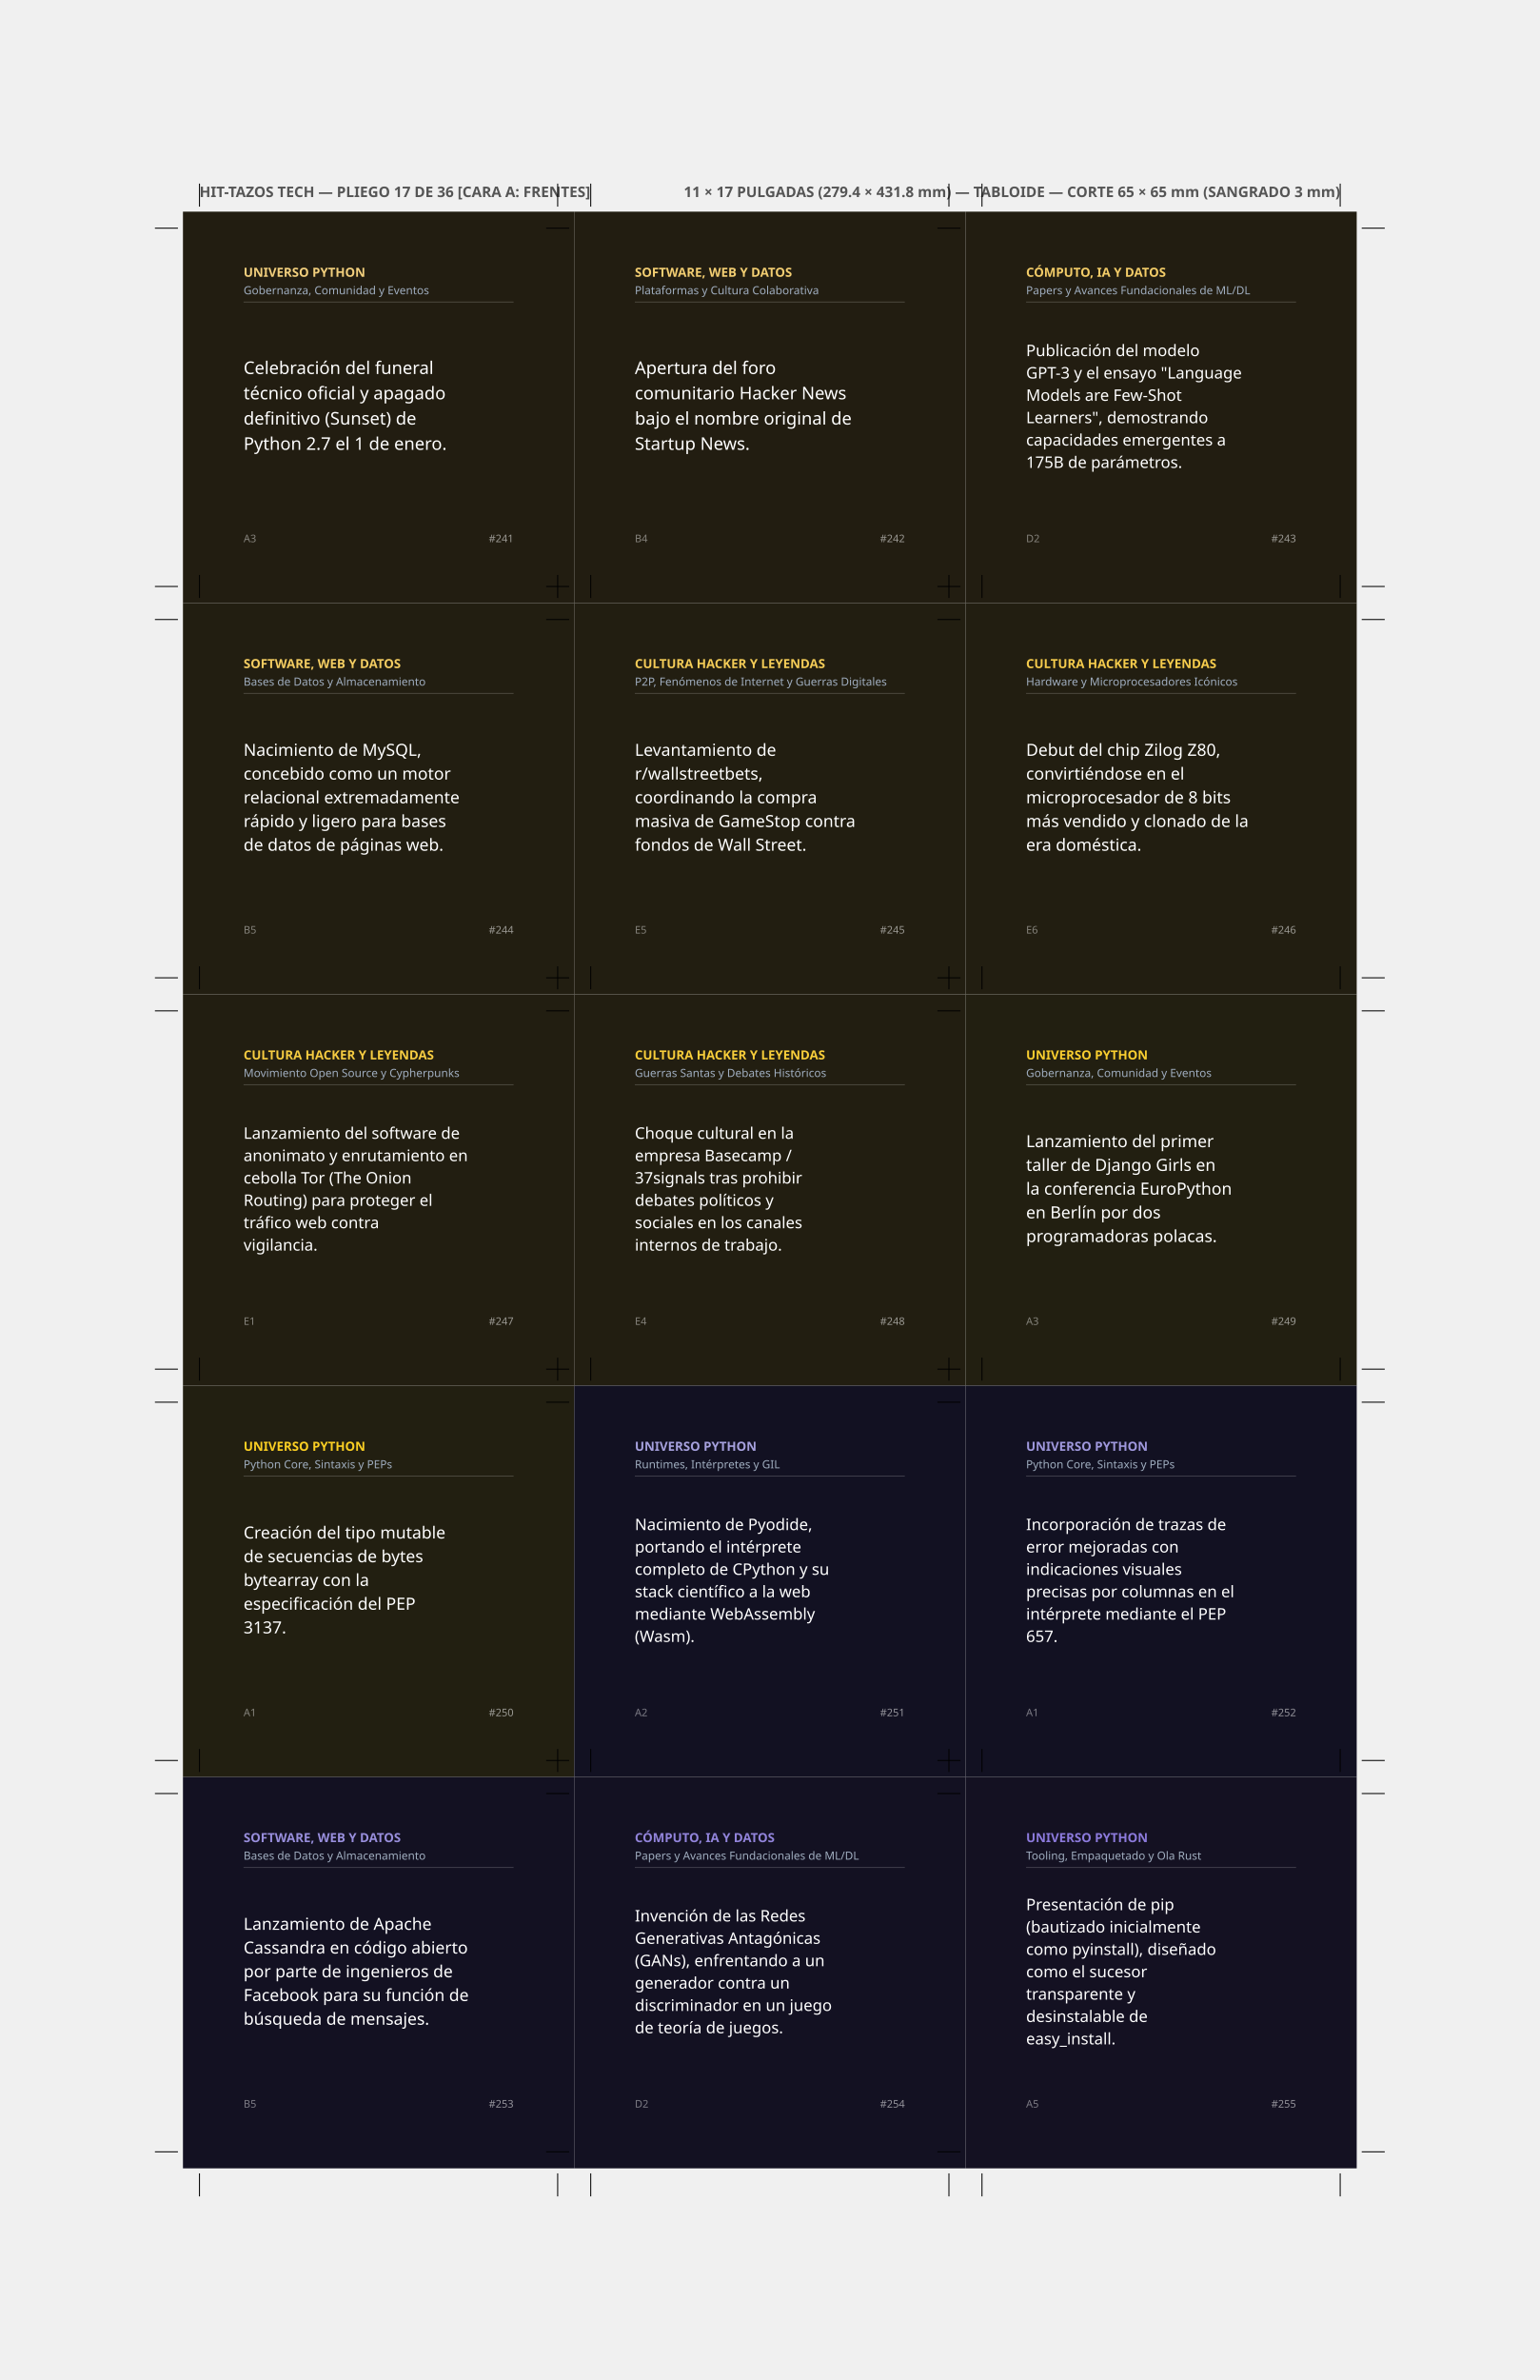
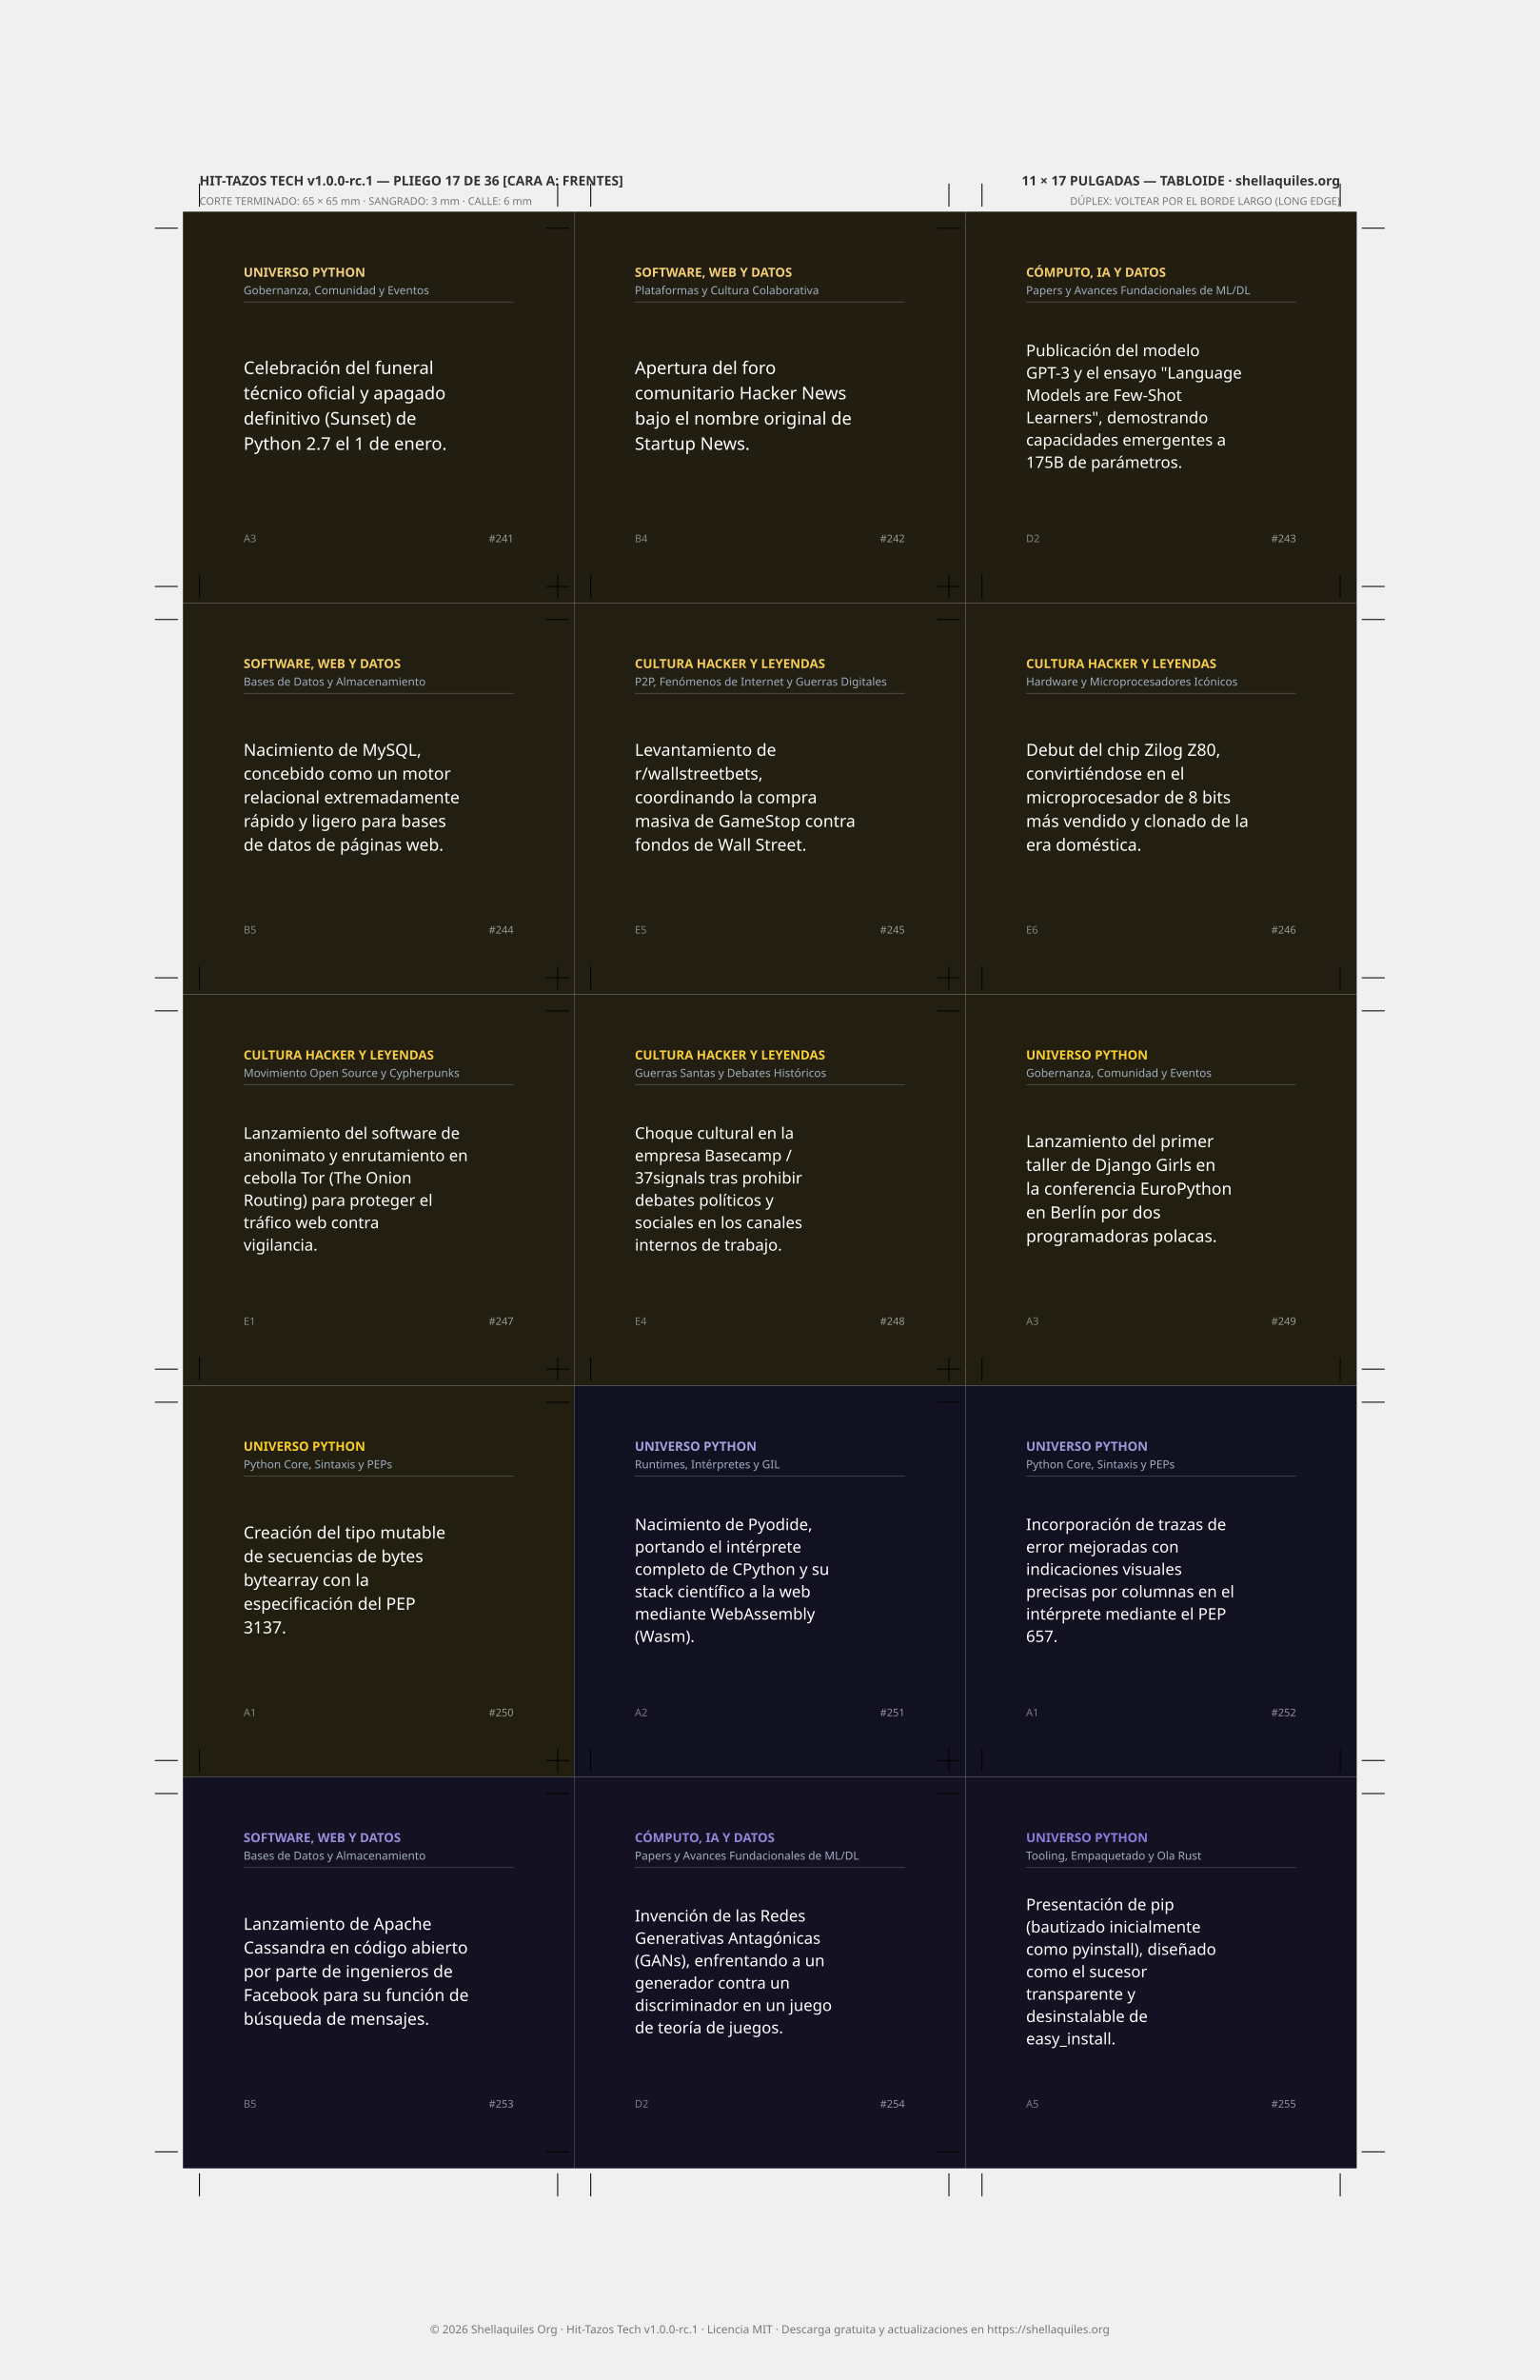
<svg xmlns="http://www.w3.org/2000/svg" width="279.4mm" height="431.8mm" viewBox="0 0 792 1224" style="background-color: #ffffff;">
  <g id="encabezado_pliego">
-     <text x="102.61" y="101.35" font-family="'Outfit', sans-serif" font-size="7.5" font-weight="700" fill="#555555">HIT-TAZOS TECH — PLIEGO 17 DE 36 [CARA A: FRENTES]</text>
-     <text x="689.39" y="101.35" font-family="'Outfit', sans-serif" font-size="7.5" font-weight="700" fill="#555555" text-anchor="end">11 × 17 PULGADAS (279.4 × 431.8 mm) — TABLOIDE — CORTE 65 × 65 mm (SANGRADO 3 mm)</text>
+     <text x="102.61" y="95.35" font-family="'Outfit', sans-serif" font-size="6.8" font-weight="700" fill="#333333">HIT-TAZOS TECH v1.0.0-rc.1 — PLIEGO 17 DE 36 [CARA A: FRENTES]</text>
+     <text x="689.39" y="95.35" font-family="'Outfit', sans-serif" font-size="6.8" font-weight="700" fill="#333333" text-anchor="end">11 × 17 PULGADAS — TABLOIDE · shellaquiles.org</text>
+     <text x="102.61" y="105.35" font-family="'Outfit', sans-serif" font-size="5.4" font-weight="500" fill="#777777">CORTE TERMINADO: 65 × 65 mm · SANGRADO: 3 mm · CALLE: 6 mm</text>
+     <text x="689.39" y="105.35" font-family="'Outfit', sans-serif" font-size="5.4" font-weight="500" fill="#777777" text-anchor="end">DÚPLEX: VOLTEAR POR EL BORDE LARGO (LONG EDGE)</text>
  </g>
  <g id="tarjetas_frente">
    <g id="carta_241_frente">
      <g stroke="#000000" stroke-width="0.5" stroke-linecap="square">
        <line x1="79.94" y1="117.35" x2="91.28" y2="117.35" />
        <line x1="102.61" y1="94.68" x2="102.61" y2="106.02" />
        <line x1="298.20" y1="117.35" x2="309.54" y2="117.35" />
        <line x1="286.87" y1="94.68" x2="286.87" y2="106.02" />
        <line x1="79.94" y1="301.61" x2="91.28" y2="301.61" />
        <line x1="102.61" y1="312.94" x2="102.61" y2="324.28" />
        <line x1="298.20" y1="301.61" x2="309.54" y2="301.61" />
        <line x1="286.87" y1="312.94" x2="286.87" y2="324.28" />
      </g>
      <rect x="94.11" y="108.85" width="201.26" height="201.26" fill="#221d11" />
      <g transform="translate(102.61, 117.35)">
        <text x="22.68" y="25" font-family="'Outfit', sans-serif" font-size="6.5" font-weight="800" fill="#f2cf7d">UNIVERSO PYTHON</text>
        <text x="22.68" y="34" font-family="'Outfit', sans-serif" font-size="5.8" font-weight="400" fill="#a0aec0">Gobernanza, Comunidad y Eventos</text>
        <line x1="22.68" y1="38" x2="161.57" y2="38" stroke="rgba(255,255,255,0.18)" stroke-width="0.5" />
        <text font-family="'Outfit', sans-serif" font-size="9" font-weight="400" fill="#ffffff">
          <tspan x="22.68" y="75.0">Celebración del funeral</tspan>
          <tspan x="22.68" y="88.0">técnico oficial y apagado</tspan>
          <tspan x="22.68" y="101.0">definitivo (Sunset) de</tspan>
          <tspan x="22.68" y="114.0">Python 2.7 el 1 de enero.</tspan>
        </text>
        <text x="22.68" y="161.5" font-family="'Outfit', sans-serif" font-size="5.4" font-weight="500" fill="rgba(255,255,255,0.45)">A3</text>
        <text x="161.57" y="161.5" font-family="'Space Grotesk', sans-serif" font-size="5.4" font-weight="500" fill="rgba(255,255,255,0.55)" text-anchor="end">#241</text>
      </g>
    </g>
    <g id="carta_242_frente">
      <g stroke="#000000" stroke-width="0.5" stroke-linecap="square">
        <line x1="281.20" y1="117.35" x2="292.54" y2="117.35" />
        <line x1="303.87" y1="94.68" x2="303.87" y2="106.02" />
        <line x1="499.46" y1="117.35" x2="510.80" y2="117.35" />
        <line x1="488.13" y1="94.68" x2="488.13" y2="106.02" />
        <line x1="281.20" y1="301.61" x2="292.54" y2="301.61" />
        <line x1="303.87" y1="312.94" x2="303.87" y2="324.28" />
        <line x1="499.46" y1="301.61" x2="510.80" y2="301.61" />
        <line x1="488.13" y1="312.94" x2="488.13" y2="324.28" />
      </g>
      <rect x="295.37" y="108.85" width="201.26" height="201.26" fill="#221d11" />
      <g transform="translate(303.87, 117.35)">
        <text x="22.68" y="25" font-family="'Outfit', sans-serif" font-size="6.5" font-weight="800" fill="#f3ce72">SOFTWARE, WEB Y DATOS</text>
        <text x="22.68" y="34" font-family="'Outfit', sans-serif" font-size="5.8" font-weight="400" fill="#a0aec0">Plataformas y Cultura Colaborativa</text>
        <line x1="22.68" y1="38" x2="161.57" y2="38" stroke="rgba(255,255,255,0.18)" stroke-width="0.5" />
        <text font-family="'Outfit', sans-serif" font-size="9" font-weight="400" fill="#ffffff">
          <tspan x="22.68" y="75.0">Apertura del foro</tspan>
          <tspan x="22.68" y="88.0">comunitario Hacker News</tspan>
          <tspan x="22.68" y="101.0">bajo el nombre original de</tspan>
          <tspan x="22.68" y="114.0">Startup News.</tspan>
        </text>
        <text x="22.68" y="161.5" font-family="'Outfit', sans-serif" font-size="5.4" font-weight="500" fill="rgba(255,255,255,0.45)">B4</text>
        <text x="161.57" y="161.5" font-family="'Space Grotesk', sans-serif" font-size="5.4" font-weight="500" fill="rgba(255,255,255,0.55)" text-anchor="end">#242</text>
      </g>
    </g>
    <g id="carta_243_frente">
      <g stroke="#000000" stroke-width="0.5" stroke-linecap="square">
        <line x1="482.46" y1="117.35" x2="493.80" y2="117.35" />
        <line x1="505.13" y1="94.68" x2="505.13" y2="106.02" />
        <line x1="700.72" y1="117.35" x2="712.06" y2="117.35" />
        <line x1="689.39" y1="94.68" x2="689.39" y2="106.02" />
        <line x1="482.46" y1="301.61" x2="493.80" y2="301.61" />
        <line x1="505.13" y1="312.94" x2="505.13" y2="324.28" />
        <line x1="700.72" y1="301.61" x2="712.06" y2="301.61" />
        <line x1="689.39" y1="312.94" x2="689.39" y2="324.28" />
      </g>
      <rect x="496.63" y="108.85" width="201.26" height="201.26" fill="#221d11" />
      <g transform="translate(505.13, 117.35)">
        <text x="22.68" y="25" font-family="'Outfit', sans-serif" font-size="6.5" font-weight="800" fill="#f3cc68">CÓMPUTO, IA Y DATOS</text>
        <text x="22.68" y="34" font-family="'Outfit', sans-serif" font-size="5.8" font-weight="400" fill="#a0aec0">Papers y Avances Fundacionales de ML/DL</text>
        <line x1="22.68" y1="38" x2="161.57" y2="38" stroke="rgba(255,255,255,0.18)" stroke-width="0.5" />
        <text font-family="'Outfit', sans-serif" font-size="8.2" font-weight="400" fill="#ffffff">
          <tspan x="22.68" y="65.8">Publicación del modelo</tspan>
          <tspan x="22.68" y="77.3">GPT-3 y el ensayo "Language</tspan>
          <tspan x="22.68" y="88.8">Models are Few-Shot</tspan>
          <tspan x="22.68" y="100.3">Learners", demostrando</tspan>
          <tspan x="22.68" y="111.8">capacidades emergentes a</tspan>
          <tspan x="22.68" y="123.3">175B de parámetros.</tspan>
        </text>
        <text x="22.68" y="161.5" font-family="'Outfit', sans-serif" font-size="5.4" font-weight="500" fill="rgba(255,255,255,0.45)">D2</text>
        <text x="161.57" y="161.5" font-family="'Space Grotesk', sans-serif" font-size="5.4" font-weight="500" fill="rgba(255,255,255,0.55)" text-anchor="end">#243</text>
      </g>
    </g>
    <g id="carta_244_frente">
      <g stroke="#000000" stroke-width="0.5" stroke-linecap="square">
        <line x1="79.94" y1="318.61" x2="91.28" y2="318.61" />
        <line x1="102.61" y1="295.94" x2="102.61" y2="307.28" />
        <line x1="298.20" y1="318.61" x2="309.54" y2="318.61" />
        <line x1="286.87" y1="295.94" x2="286.87" y2="307.28" />
        <line x1="79.94" y1="502.87" x2="91.28" y2="502.87" />
        <line x1="102.61" y1="514.20" x2="102.61" y2="525.54" />
        <line x1="298.20" y1="502.87" x2="309.54" y2="502.87" />
        <line x1="286.87" y1="514.20" x2="286.87" y2="525.54" />
      </g>
      <rect x="94.11" y="310.11" width="201.26" height="201.26" fill="#221e11" />
      <g transform="translate(102.61, 318.61)">
        <text x="22.68" y="25" font-family="'Outfit', sans-serif" font-size="6.5" font-weight="800" fill="#f4cd62">SOFTWARE, WEB Y DATOS</text>
        <text x="22.68" y="34" font-family="'Outfit', sans-serif" font-size="5.8" font-weight="400" fill="#a0aec0">Bases de Datos y Almacenamiento</text>
        <line x1="22.68" y1="38" x2="161.57" y2="38" stroke="rgba(255,255,255,0.18)" stroke-width="0.5" />
        <text font-family="'Outfit', sans-serif" font-size="8.6" font-weight="400" fill="#ffffff">
          <tspan x="22.68" y="70.1">Nacimiento de MySQL,</tspan>
          <tspan x="22.68" y="82.3">concebido como un motor</tspan>
          <tspan x="22.68" y="94.5">relacional extremadamente</tspan>
          <tspan x="22.68" y="106.7">rápido y ligero para bases</tspan>
          <tspan x="22.68" y="118.9">de datos de páginas web.</tspan>
        </text>
        <text x="22.68" y="161.5" font-family="'Outfit', sans-serif" font-size="5.4" font-weight="500" fill="rgba(255,255,255,0.45)">B5</text>
        <text x="161.57" y="161.5" font-family="'Space Grotesk', sans-serif" font-size="5.4" font-weight="500" fill="rgba(255,255,255,0.55)" text-anchor="end">#244</text>
      </g>
    </g>
    <g id="carta_245_frente">
      <g stroke="#000000" stroke-width="0.5" stroke-linecap="square">
        <line x1="281.20" y1="318.61" x2="292.54" y2="318.61" />
        <line x1="303.87" y1="295.94" x2="303.87" y2="307.28" />
        <line x1="499.46" y1="318.61" x2="510.80" y2="318.61" />
        <line x1="488.13" y1="295.94" x2="488.13" y2="307.28" />
        <line x1="281.20" y1="502.87" x2="292.54" y2="502.87" />
        <line x1="303.87" y1="514.20" x2="303.87" y2="525.54" />
        <line x1="499.46" y1="502.87" x2="510.80" y2="502.87" />
        <line x1="488.13" y1="514.20" x2="488.13" y2="525.54" />
      </g>
      <rect x="295.37" y="310.11" width="201.26" height="201.26" fill="#221e11" />
      <g transform="translate(303.87, 318.61)">
        <text x="22.68" y="25" font-family="'Outfit', sans-serif" font-size="6.5" font-weight="800" fill="#f4cc57">CULTURA HACKER Y LEYENDAS</text>
        <text x="22.68" y="34" font-family="'Outfit', sans-serif" font-size="5.8" font-weight="400" fill="#a0aec0">P2P, Fenómenos de Internet y Guerras Digitales</text>
        <line x1="22.68" y1="38" x2="161.57" y2="38" stroke="rgba(255,255,255,0.18)" stroke-width="0.5" />
        <text font-family="'Outfit', sans-serif" font-size="8.6" font-weight="400" fill="#ffffff">
          <tspan x="22.68" y="70.1">Levantamiento de</tspan>
          <tspan x="22.68" y="82.3">r/wallstreetbets,</tspan>
          <tspan x="22.68" y="94.5">coordinando la compra</tspan>
          <tspan x="22.68" y="106.7">masiva de GameStop contra</tspan>
          <tspan x="22.68" y="118.9">fondos de Wall Street.</tspan>
        </text>
        <text x="22.68" y="161.5" font-family="'Outfit', sans-serif" font-size="5.4" font-weight="500" fill="rgba(255,255,255,0.45)">E5</text>
        <text x="161.57" y="161.5" font-family="'Space Grotesk', sans-serif" font-size="5.4" font-weight="500" fill="rgba(255,255,255,0.55)" text-anchor="end">#245</text>
      </g>
    </g>
    <g id="carta_246_frente">
      <g stroke="#000000" stroke-width="0.5" stroke-linecap="square">
        <line x1="482.46" y1="318.61" x2="493.80" y2="318.61" />
        <line x1="505.13" y1="295.94" x2="505.13" y2="307.28" />
        <line x1="700.72" y1="318.61" x2="712.06" y2="318.61" />
        <line x1="689.39" y1="295.94" x2="689.39" y2="307.28" />
        <line x1="482.46" y1="502.87" x2="493.80" y2="502.87" />
        <line x1="505.13" y1="514.20" x2="505.13" y2="525.54" />
        <line x1="700.72" y1="502.87" x2="712.06" y2="502.87" />
        <line x1="689.39" y1="514.20" x2="689.39" y2="525.54" />
      </g>
      <rect x="496.63" y="310.11" width="201.26" height="201.26" fill="#221e11" />
      <g transform="translate(505.13, 318.61)">
        <text x="22.68" y="25" font-family="'Outfit', sans-serif" font-size="6.5" font-weight="800" fill="#f6cc4c">CULTURA HACKER Y LEYENDAS</text>
        <text x="22.68" y="34" font-family="'Outfit', sans-serif" font-size="5.8" font-weight="400" fill="#a0aec0">Hardware y Microprocesadores Icónicos</text>
        <line x1="22.68" y1="38" x2="161.57" y2="38" stroke="rgba(255,255,255,0.18)" stroke-width="0.5" />
        <text font-family="'Outfit', sans-serif" font-size="8.6" font-weight="400" fill="#ffffff">
          <tspan x="22.68" y="70.1">Debut del chip Zilog Z80,</tspan>
          <tspan x="22.68" y="82.3">convirtiéndose en el</tspan>
          <tspan x="22.68" y="94.5">microprocesador de 8 bits</tspan>
          <tspan x="22.68" y="106.7">más vendido y clonado de la</tspan>
          <tspan x="22.68" y="118.9">era doméstica.</tspan>
        </text>
        <text x="22.68" y="161.5" font-family="'Outfit', sans-serif" font-size="5.4" font-weight="500" fill="rgba(255,255,255,0.45)">E6</text>
        <text x="161.57" y="161.5" font-family="'Space Grotesk', sans-serif" font-size="5.4" font-weight="500" fill="rgba(255,255,255,0.55)" text-anchor="end">#246</text>
      </g>
    </g>
    <g id="carta_247_frente">
      <g stroke="#000000" stroke-width="0.5" stroke-linecap="square">
        <line x1="79.94" y1="519.87" x2="91.28" y2="519.87" />
        <line x1="102.61" y1="497.20" x2="102.61" y2="508.54" />
        <line x1="298.20" y1="519.87" x2="309.54" y2="519.87" />
        <line x1="286.87" y1="497.20" x2="286.87" y2="508.54" />
        <line x1="79.94" y1="704.13" x2="91.28" y2="704.13" />
        <line x1="102.61" y1="715.46" x2="102.61" y2="726.80" />
        <line x1="298.20" y1="704.13" x2="309.54" y2="704.13" />
        <line x1="286.87" y1="715.46" x2="286.87" y2="726.80" />
      </g>
      <rect x="94.11" y="511.37" width="201.26" height="201.26" fill="#221e11" />
      <g transform="translate(102.61, 519.87)">
        <text x="22.68" y="25" font-family="'Outfit', sans-serif" font-size="6.5" font-weight="800" fill="#f6cc41">CULTURA HACKER Y LEYENDAS</text>
        <text x="22.68" y="34" font-family="'Outfit', sans-serif" font-size="5.8" font-weight="400" fill="#a0aec0">Movimiento Open Source y Cypherpunks</text>
        <line x1="22.68" y1="38" x2="161.57" y2="38" stroke="rgba(255,255,255,0.18)" stroke-width="0.5" />
        <text font-family="'Outfit', sans-serif" font-size="8.2" font-weight="400" fill="#ffffff">
          <tspan x="22.68" y="65.8">Lanzamiento del software de</tspan>
          <tspan x="22.68" y="77.3">anonimato y enrutamiento en</tspan>
          <tspan x="22.68" y="88.8">cebolla Tor (The Onion</tspan>
          <tspan x="22.68" y="100.3">Routing) para proteger el</tspan>
          <tspan x="22.68" y="111.8">tráfico web contra</tspan>
          <tspan x="22.68" y="123.3">vigilancia.</tspan>
        </text>
        <text x="22.68" y="161.5" font-family="'Outfit', sans-serif" font-size="5.4" font-weight="500" fill="rgba(255,255,255,0.45)">E1</text>
        <text x="161.57" y="161.5" font-family="'Space Grotesk', sans-serif" font-size="5.4" font-weight="500" fill="rgba(255,255,255,0.55)" text-anchor="end">#247</text>
      </g>
    </g>
    <g id="carta_248_frente">
      <g stroke="#000000" stroke-width="0.5" stroke-linecap="square">
        <line x1="281.20" y1="519.87" x2="292.54" y2="519.87" />
        <line x1="303.87" y1="497.20" x2="303.87" y2="508.54" />
        <line x1="499.46" y1="519.87" x2="510.80" y2="519.87" />
        <line x1="488.13" y1="497.20" x2="488.13" y2="508.54" />
        <line x1="281.20" y1="704.13" x2="292.54" y2="704.13" />
        <line x1="303.87" y1="715.46" x2="303.87" y2="726.80" />
        <line x1="499.46" y1="704.13" x2="510.80" y2="704.13" />
        <line x1="488.13" y1="715.46" x2="488.13" y2="726.80" />
      </g>
      <rect x="295.37" y="511.37" width="201.26" height="201.26" fill="#221e11" />
      <g transform="translate(303.87, 519.87)">
        <text x="22.68" y="25" font-family="'Outfit', sans-serif" font-size="6.5" font-weight="800" fill="#f8ce3a">CULTURA HACKER Y LEYENDAS</text>
        <text x="22.68" y="34" font-family="'Outfit', sans-serif" font-size="5.8" font-weight="400" fill="#a0aec0">Guerras Santas y Debates Históricos</text>
        <line x1="22.68" y1="38" x2="161.57" y2="38" stroke="rgba(255,255,255,0.18)" stroke-width="0.5" />
        <text font-family="'Outfit', sans-serif" font-size="8.2" font-weight="400" fill="#ffffff">
          <tspan x="22.68" y="65.8">Choque cultural en la</tspan>
          <tspan x="22.68" y="77.3">empresa Basecamp /</tspan>
          <tspan x="22.68" y="88.8">37signals tras prohibir</tspan>
          <tspan x="22.68" y="100.3">debates políticos y</tspan>
          <tspan x="22.68" y="111.8">sociales en los canales</tspan>
          <tspan x="22.68" y="123.3">internos de trabajo.</tspan>
        </text>
        <text x="22.68" y="161.5" font-family="'Outfit', sans-serif" font-size="5.4" font-weight="500" fill="rgba(255,255,255,0.45)">E4</text>
        <text x="161.57" y="161.5" font-family="'Space Grotesk', sans-serif" font-size="5.4" font-weight="500" fill="rgba(255,255,255,0.55)" text-anchor="end">#248</text>
      </g>
    </g>
    <g id="carta_249_frente">
      <g stroke="#000000" stroke-width="0.5" stroke-linecap="square">
        <line x1="482.46" y1="519.87" x2="493.80" y2="519.87" />
        <line x1="505.13" y1="497.20" x2="505.13" y2="508.54" />
        <line x1="700.72" y1="519.87" x2="712.06" y2="519.87" />
        <line x1="689.39" y1="497.20" x2="689.39" y2="508.54" />
        <line x1="482.46" y1="704.13" x2="493.80" y2="704.13" />
        <line x1="505.13" y1="715.46" x2="505.13" y2="726.80" />
        <line x1="700.72" y1="704.13" x2="712.06" y2="704.13" />
        <line x1="689.39" y1="715.46" x2="689.39" y2="726.80" />
      </g>
      <rect x="496.63" y="511.37" width="201.26" height="201.26" fill="#221f11" />
      <g transform="translate(505.13, 519.87)">
        <text x="22.68" y="25" font-family="'Outfit', sans-serif" font-size="6.5" font-weight="800" fill="#f9ce2f">UNIVERSO PYTHON</text>
        <text x="22.68" y="34" font-family="'Outfit', sans-serif" font-size="5.8" font-weight="400" fill="#a0aec0">Gobernanza, Comunidad y Eventos</text>
        <line x1="22.68" y1="38" x2="161.57" y2="38" stroke="rgba(255,255,255,0.18)" stroke-width="0.5" />
        <text font-family="'Outfit', sans-serif" font-size="8.6" font-weight="400" fill="#ffffff">
          <tspan x="22.68" y="70.1">Lanzamiento del primer</tspan>
          <tspan x="22.68" y="82.3">taller de Django Girls en</tspan>
          <tspan x="22.68" y="94.5">la conferencia EuroPython</tspan>
          <tspan x="22.68" y="106.7">en Berlín por dos</tspan>
          <tspan x="22.68" y="118.9">programadoras polacas.</tspan>
        </text>
        <text x="22.68" y="161.5" font-family="'Outfit', sans-serif" font-size="5.4" font-weight="500" fill="rgba(255,255,255,0.45)">A3</text>
        <text x="161.57" y="161.5" font-family="'Space Grotesk', sans-serif" font-size="5.4" font-weight="500" fill="rgba(255,255,255,0.55)" text-anchor="end">#249</text>
      </g>
    </g>
    <g id="carta_250_frente">
      <g stroke="#000000" stroke-width="0.5" stroke-linecap="square">
        <line x1="79.94" y1="721.13" x2="91.28" y2="721.13" />
        <line x1="102.61" y1="698.46" x2="102.61" y2="709.80" />
        <line x1="298.20" y1="721.13" x2="309.54" y2="721.13" />
        <line x1="286.87" y1="698.46" x2="286.87" y2="709.80" />
        <line x1="79.94" y1="905.39" x2="91.28" y2="905.39" />
        <line x1="102.61" y1="916.72" x2="102.61" y2="928.06" />
        <line x1="298.20" y1="905.39" x2="309.54" y2="905.39" />
        <line x1="286.87" y1="916.72" x2="286.87" y2="928.06" />
      </g>
      <rect x="94.11" y="712.63" width="201.26" height="201.26" fill="#221f11" />
      <g transform="translate(102.61, 721.13)">
        <text x="22.68" y="25" font-family="'Outfit', sans-serif" font-size="6.5" font-weight="800" fill="#fbcf23">UNIVERSO PYTHON</text>
        <text x="22.68" y="34" font-family="'Outfit', sans-serif" font-size="5.8" font-weight="400" fill="#a0aec0">Python Core, Sintaxis y PEPs</text>
        <line x1="22.68" y1="38" x2="161.57" y2="38" stroke="rgba(255,255,255,0.18)" stroke-width="0.5" />
        <text font-family="'Outfit', sans-serif" font-size="8.6" font-weight="400" fill="#ffffff">
          <tspan x="22.68" y="70.1">Creación del tipo mutable</tspan>
          <tspan x="22.68" y="82.3">de secuencias de bytes</tspan>
          <tspan x="22.68" y="94.5">bytearray con la</tspan>
          <tspan x="22.68" y="106.7">especificación del PEP</tspan>
          <tspan x="22.68" y="118.9">3137.</tspan>
        </text>
        <text x="22.68" y="161.5" font-family="'Outfit', sans-serif" font-size="5.4" font-weight="500" fill="rgba(255,255,255,0.45)">A1</text>
        <text x="161.57" y="161.5" font-family="'Space Grotesk', sans-serif" font-size="5.4" font-weight="500" fill="rgba(255,255,255,0.55)" text-anchor="end">#250</text>
      </g>
    </g>
    <g id="carta_251_frente">
      <g stroke="#000000" stroke-width="0.5" stroke-linecap="square">
        <line x1="281.20" y1="721.13" x2="292.54" y2="721.13" />
        <line x1="303.87" y1="698.46" x2="303.87" y2="709.80" />
        <line x1="499.46" y1="721.13" x2="510.80" y2="721.13" />
        <line x1="488.13" y1="698.46" x2="488.13" y2="709.80" />
        <line x1="281.20" y1="905.39" x2="292.54" y2="905.39" />
        <line x1="303.87" y1="916.72" x2="303.87" y2="928.06" />
        <line x1="499.46" y1="905.39" x2="510.80" y2="905.39" />
        <line x1="488.13" y1="916.72" x2="488.13" y2="928.06" />
      </g>
      <rect x="295.37" y="712.63" width="201.26" height="201.26" fill="#121122" />
      <g transform="translate(303.87, 721.13)">
        <text x="22.68" y="25" font-family="'Outfit', sans-serif" font-size="6.5" font-weight="800" fill="#a6a1de">UNIVERSO PYTHON</text>
        <text x="22.68" y="34" font-family="'Outfit', sans-serif" font-size="5.8" font-weight="400" fill="#a0aec0">Runtimes, Intérpretes y GIL</text>
        <line x1="22.68" y1="38" x2="161.57" y2="38" stroke="rgba(255,255,255,0.18)" stroke-width="0.5" />
        <text font-family="'Outfit', sans-serif" font-size="8.2" font-weight="400" fill="#ffffff">
          <tspan x="22.68" y="65.8">Nacimiento de Pyodide,</tspan>
          <tspan x="22.68" y="77.3">portando el intérprete</tspan>
          <tspan x="22.68" y="88.8">completo de CPython y su</tspan>
          <tspan x="22.68" y="100.3">stack científico a la web</tspan>
          <tspan x="22.68" y="111.8">mediante WebAssembly</tspan>
          <tspan x="22.68" y="123.3">(Wasm).</tspan>
        </text>
        <text x="22.68" y="161.5" font-family="'Outfit', sans-serif" font-size="5.4" font-weight="500" fill="rgba(255,255,255,0.45)">A2</text>
        <text x="161.57" y="161.5" font-family="'Space Grotesk', sans-serif" font-size="5.4" font-weight="500" fill="rgba(255,255,255,0.55)" text-anchor="end">#251</text>
      </g>
    </g>
    <g id="carta_252_frente">
      <g stroke="#000000" stroke-width="0.5" stroke-linecap="square">
        <line x1="482.46" y1="721.13" x2="493.80" y2="721.13" />
        <line x1="505.13" y1="698.46" x2="505.13" y2="709.80" />
        <line x1="700.72" y1="721.13" x2="712.06" y2="721.13" />
        <line x1="689.39" y1="698.46" x2="689.39" y2="709.80" />
        <line x1="482.46" y1="905.39" x2="493.80" y2="905.39" />
        <line x1="505.13" y1="916.72" x2="505.13" y2="928.06" />
        <line x1="700.72" y1="905.39" x2="712.06" y2="905.39" />
        <line x1="689.39" y1="916.72" x2="689.39" y2="928.06" />
      </g>
      <rect x="496.63" y="712.63" width="201.26" height="201.26" fill="#121122" />
      <g transform="translate(505.13, 721.13)">
        <text x="22.68" y="25" font-family="'Outfit', sans-serif" font-size="6.5" font-weight="800" fill="#9f98dd">UNIVERSO PYTHON</text>
        <text x="22.68" y="34" font-family="'Outfit', sans-serif" font-size="5.8" font-weight="400" fill="#a0aec0">Python Core, Sintaxis y PEPs</text>
        <line x1="22.68" y1="38" x2="161.57" y2="38" stroke="rgba(255,255,255,0.18)" stroke-width="0.5" />
        <text font-family="'Outfit', sans-serif" font-size="8.2" font-weight="400" fill="#ffffff">
          <tspan x="22.68" y="65.8">Incorporación de trazas de</tspan>
          <tspan x="22.68" y="77.3">error mejoradas con</tspan>
          <tspan x="22.68" y="88.8">indicaciones visuales</tspan>
          <tspan x="22.68" y="100.3">precisas por columnas en el</tspan>
          <tspan x="22.68" y="111.8">intérprete mediante el PEP</tspan>
          <tspan x="22.68" y="123.3">657.</tspan>
        </text>
        <text x="22.68" y="161.5" font-family="'Outfit', sans-serif" font-size="5.4" font-weight="500" fill="rgba(255,255,255,0.45)">A1</text>
        <text x="161.57" y="161.5" font-family="'Space Grotesk', sans-serif" font-size="5.4" font-weight="500" fill="rgba(255,255,255,0.55)" text-anchor="end">#252</text>
      </g>
    </g>
    <g id="carta_253_frente">
      <g stroke="#000000" stroke-width="0.5" stroke-linecap="square">
        <line x1="79.94" y1="922.39" x2="91.28" y2="922.39" />
        <line x1="102.61" y1="899.72" x2="102.61" y2="911.06" />
        <line x1="298.20" y1="922.39" x2="309.54" y2="922.39" />
        <line x1="286.87" y1="899.72" x2="286.87" y2="911.06" />
        <line x1="79.94" y1="1106.65" x2="91.28" y2="1106.65" />
        <line x1="102.61" y1="1117.98" x2="102.61" y2="1129.32" />
        <line x1="298.20" y1="1106.65" x2="309.54" y2="1106.65" />
        <line x1="286.87" y1="1117.98" x2="286.87" y2="1129.32" />
      </g>
      <rect x="94.11" y="913.89" width="201.26" height="201.26" fill="#131122" />
      <g transform="translate(102.61, 922.39)">
        <text x="22.68" y="25" font-family="'Outfit', sans-serif" font-size="6.5" font-weight="800" fill="#988edc">SOFTWARE, WEB Y DATOS</text>
        <text x="22.68" y="34" font-family="'Outfit', sans-serif" font-size="5.8" font-weight="400" fill="#a0aec0">Bases de Datos y Almacenamiento</text>
        <line x1="22.68" y1="38" x2="161.57" y2="38" stroke="rgba(255,255,255,0.18)" stroke-width="0.5" />
        <text font-family="'Outfit', sans-serif" font-size="8.6" font-weight="400" fill="#ffffff">
          <tspan x="22.68" y="70.1">Lanzamiento de Apache</tspan>
          <tspan x="22.68" y="82.3">Cassandra en código abierto</tspan>
          <tspan x="22.68" y="94.5">por parte de ingenieros de</tspan>
          <tspan x="22.68" y="106.7">Facebook para su función de</tspan>
          <tspan x="22.68" y="118.9">búsqueda de mensajes.</tspan>
        </text>
        <text x="22.68" y="161.5" font-family="'Outfit', sans-serif" font-size="5.4" font-weight="500" fill="rgba(255,255,255,0.45)">B5</text>
        <text x="161.57" y="161.5" font-family="'Space Grotesk', sans-serif" font-size="5.4" font-weight="500" fill="rgba(255,255,255,0.55)" text-anchor="end">#253</text>
      </g>
    </g>
    <g id="carta_254_frente">
      <g stroke="#000000" stroke-width="0.5" stroke-linecap="square">
        <line x1="281.20" y1="922.39" x2="292.54" y2="922.39" />
        <line x1="303.87" y1="899.72" x2="303.87" y2="911.06" />
        <line x1="499.46" y1="922.39" x2="510.80" y2="922.39" />
        <line x1="488.13" y1="899.72" x2="488.13" y2="911.06" />
        <line x1="281.20" y1="1106.65" x2="292.54" y2="1106.65" />
        <line x1="303.87" y1="1117.98" x2="303.87" y2="1129.32" />
        <line x1="499.46" y1="1106.65" x2="510.80" y2="1106.65" />
        <line x1="488.13" y1="1117.98" x2="488.13" y2="1129.32" />
      </g>
      <rect x="295.37" y="913.89" width="201.26" height="201.26" fill="#131122" />
      <g transform="translate(303.87, 922.39)">
        <text x="22.68" y="25" font-family="'Outfit', sans-serif" font-size="6.5" font-weight="800" fill="#9284db">CÓMPUTO, IA Y DATOS</text>
        <text x="22.68" y="34" font-family="'Outfit', sans-serif" font-size="5.8" font-weight="400" fill="#a0aec0">Papers y Avances Fundacionales de ML/DL</text>
        <line x1="22.68" y1="38" x2="161.57" y2="38" stroke="rgba(255,255,255,0.18)" stroke-width="0.5" />
        <text font-family="'Outfit', sans-serif" font-size="8.2" font-weight="400" fill="#ffffff">
          <tspan x="22.68" y="65.8">Invención de las Redes</tspan>
          <tspan x="22.68" y="77.3">Generativas Antagónicas</tspan>
          <tspan x="22.68" y="88.8">(GANs), enfrentando a un</tspan>
          <tspan x="22.68" y="100.3">generador contra un</tspan>
          <tspan x="22.68" y="111.8">discriminador en un juego</tspan>
          <tspan x="22.68" y="123.3">de teoría de juegos.</tspan>
        </text>
        <text x="22.68" y="161.5" font-family="'Outfit', sans-serif" font-size="5.4" font-weight="500" fill="rgba(255,255,255,0.45)">D2</text>
        <text x="161.57" y="161.5" font-family="'Space Grotesk', sans-serif" font-size="5.4" font-weight="500" fill="rgba(255,255,255,0.55)" text-anchor="end">#254</text>
      </g>
    </g>
    <g id="carta_255_frente">
      <g stroke="#000000" stroke-width="0.5" stroke-linecap="square">
        <line x1="482.46" y1="922.39" x2="493.80" y2="922.39" />
        <line x1="505.13" y1="899.72" x2="505.13" y2="911.06" />
        <line x1="700.72" y1="922.39" x2="712.06" y2="922.39" />
        <line x1="689.39" y1="899.72" x2="689.39" y2="911.06" />
        <line x1="482.46" y1="1106.65" x2="493.80" y2="1106.65" />
        <line x1="505.13" y1="1117.98" x2="505.13" y2="1129.32" />
        <line x1="700.72" y1="1106.65" x2="712.06" y2="1106.65" />
        <line x1="689.39" y1="1117.98" x2="689.39" y2="1129.32" />
      </g>
      <rect x="496.63" y="913.89" width="201.26" height="201.26" fill="#141122" />
      <g transform="translate(505.13, 922.39)">
        <text x="22.68" y="25" font-family="'Outfit', sans-serif" font-size="6.5" font-weight="800" fill="#8c7adc">UNIVERSO PYTHON</text>
        <text x="22.68" y="34" font-family="'Outfit', sans-serif" font-size="5.8" font-weight="400" fill="#a0aec0">Tooling, Empaquetado y Ola Rust</text>
        <line x1="22.68" y1="38" x2="161.57" y2="38" stroke="rgba(255,255,255,0.18)" stroke-width="0.5" />
        <text font-family="'Outfit', sans-serif" font-size="8.2" font-weight="400" fill="#ffffff">
          <tspan x="22.68" y="60.0">Presentación de pip</tspan>
          <tspan x="22.68" y="71.5">(bautizado inicialmente</tspan>
          <tspan x="22.68" y="83.0">como pyinstall), diseñado</tspan>
          <tspan x="22.68" y="94.5">como el sucesor</tspan>
          <tspan x="22.68" y="106.0">transparente y</tspan>
          <tspan x="22.68" y="117.5">desinstalable de</tspan>
          <tspan x="22.68" y="129.0">easy_install.</tspan>
        </text>
        <text x="22.68" y="161.5" font-family="'Outfit', sans-serif" font-size="5.4" font-weight="500" fill="rgba(255,255,255,0.45)">A5</text>
        <text x="161.57" y="161.5" font-family="'Space Grotesk', sans-serif" font-size="5.4" font-weight="500" fill="rgba(255,255,255,0.55)" text-anchor="end">#255</text>
      </g>
    </g>
  </g>
+   <g id="pie_pliego">
+     <text x="396.00" y="1200.00" font-family="'Outfit', sans-serif" font-size="5.8" font-weight="500" fill="#777777" text-anchor="middle">© 2026 Shellaquiles Org · Hit-Tazos Tech v1.0.0-rc.1 · Licencia MIT · Descarga gratuita y actualizaciones en https://shellaquiles.org</text>
+   </g>
</svg>
